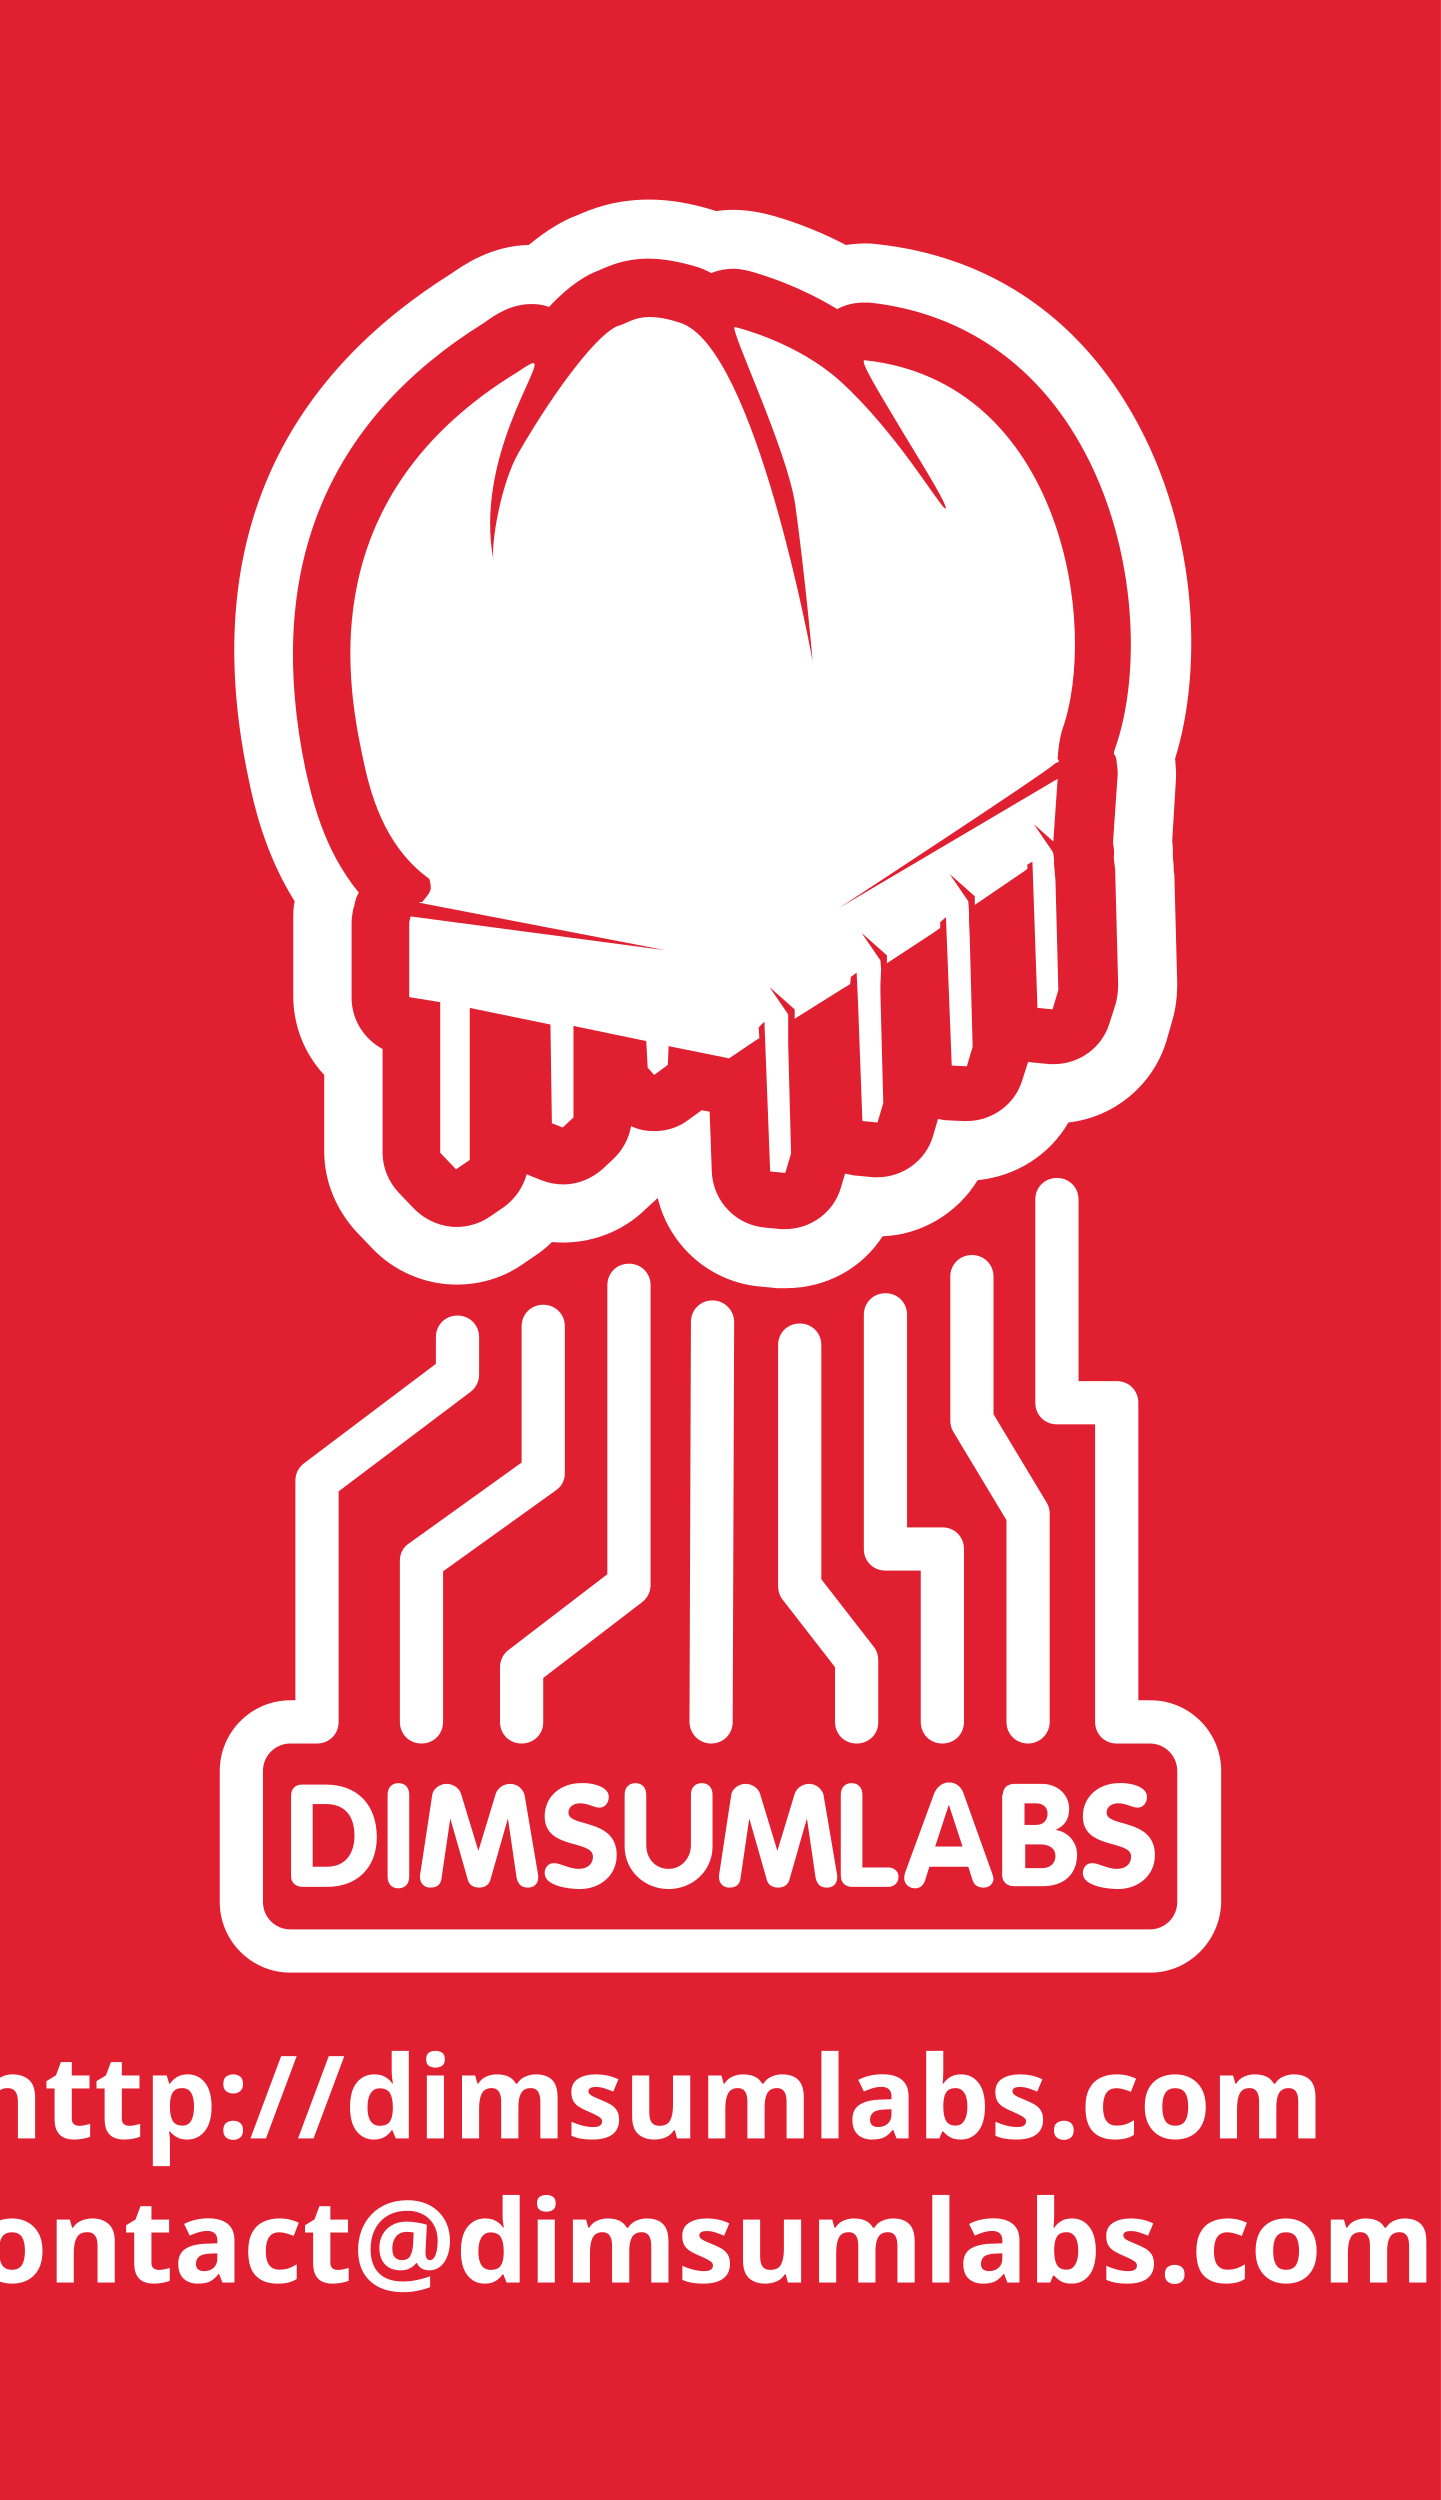
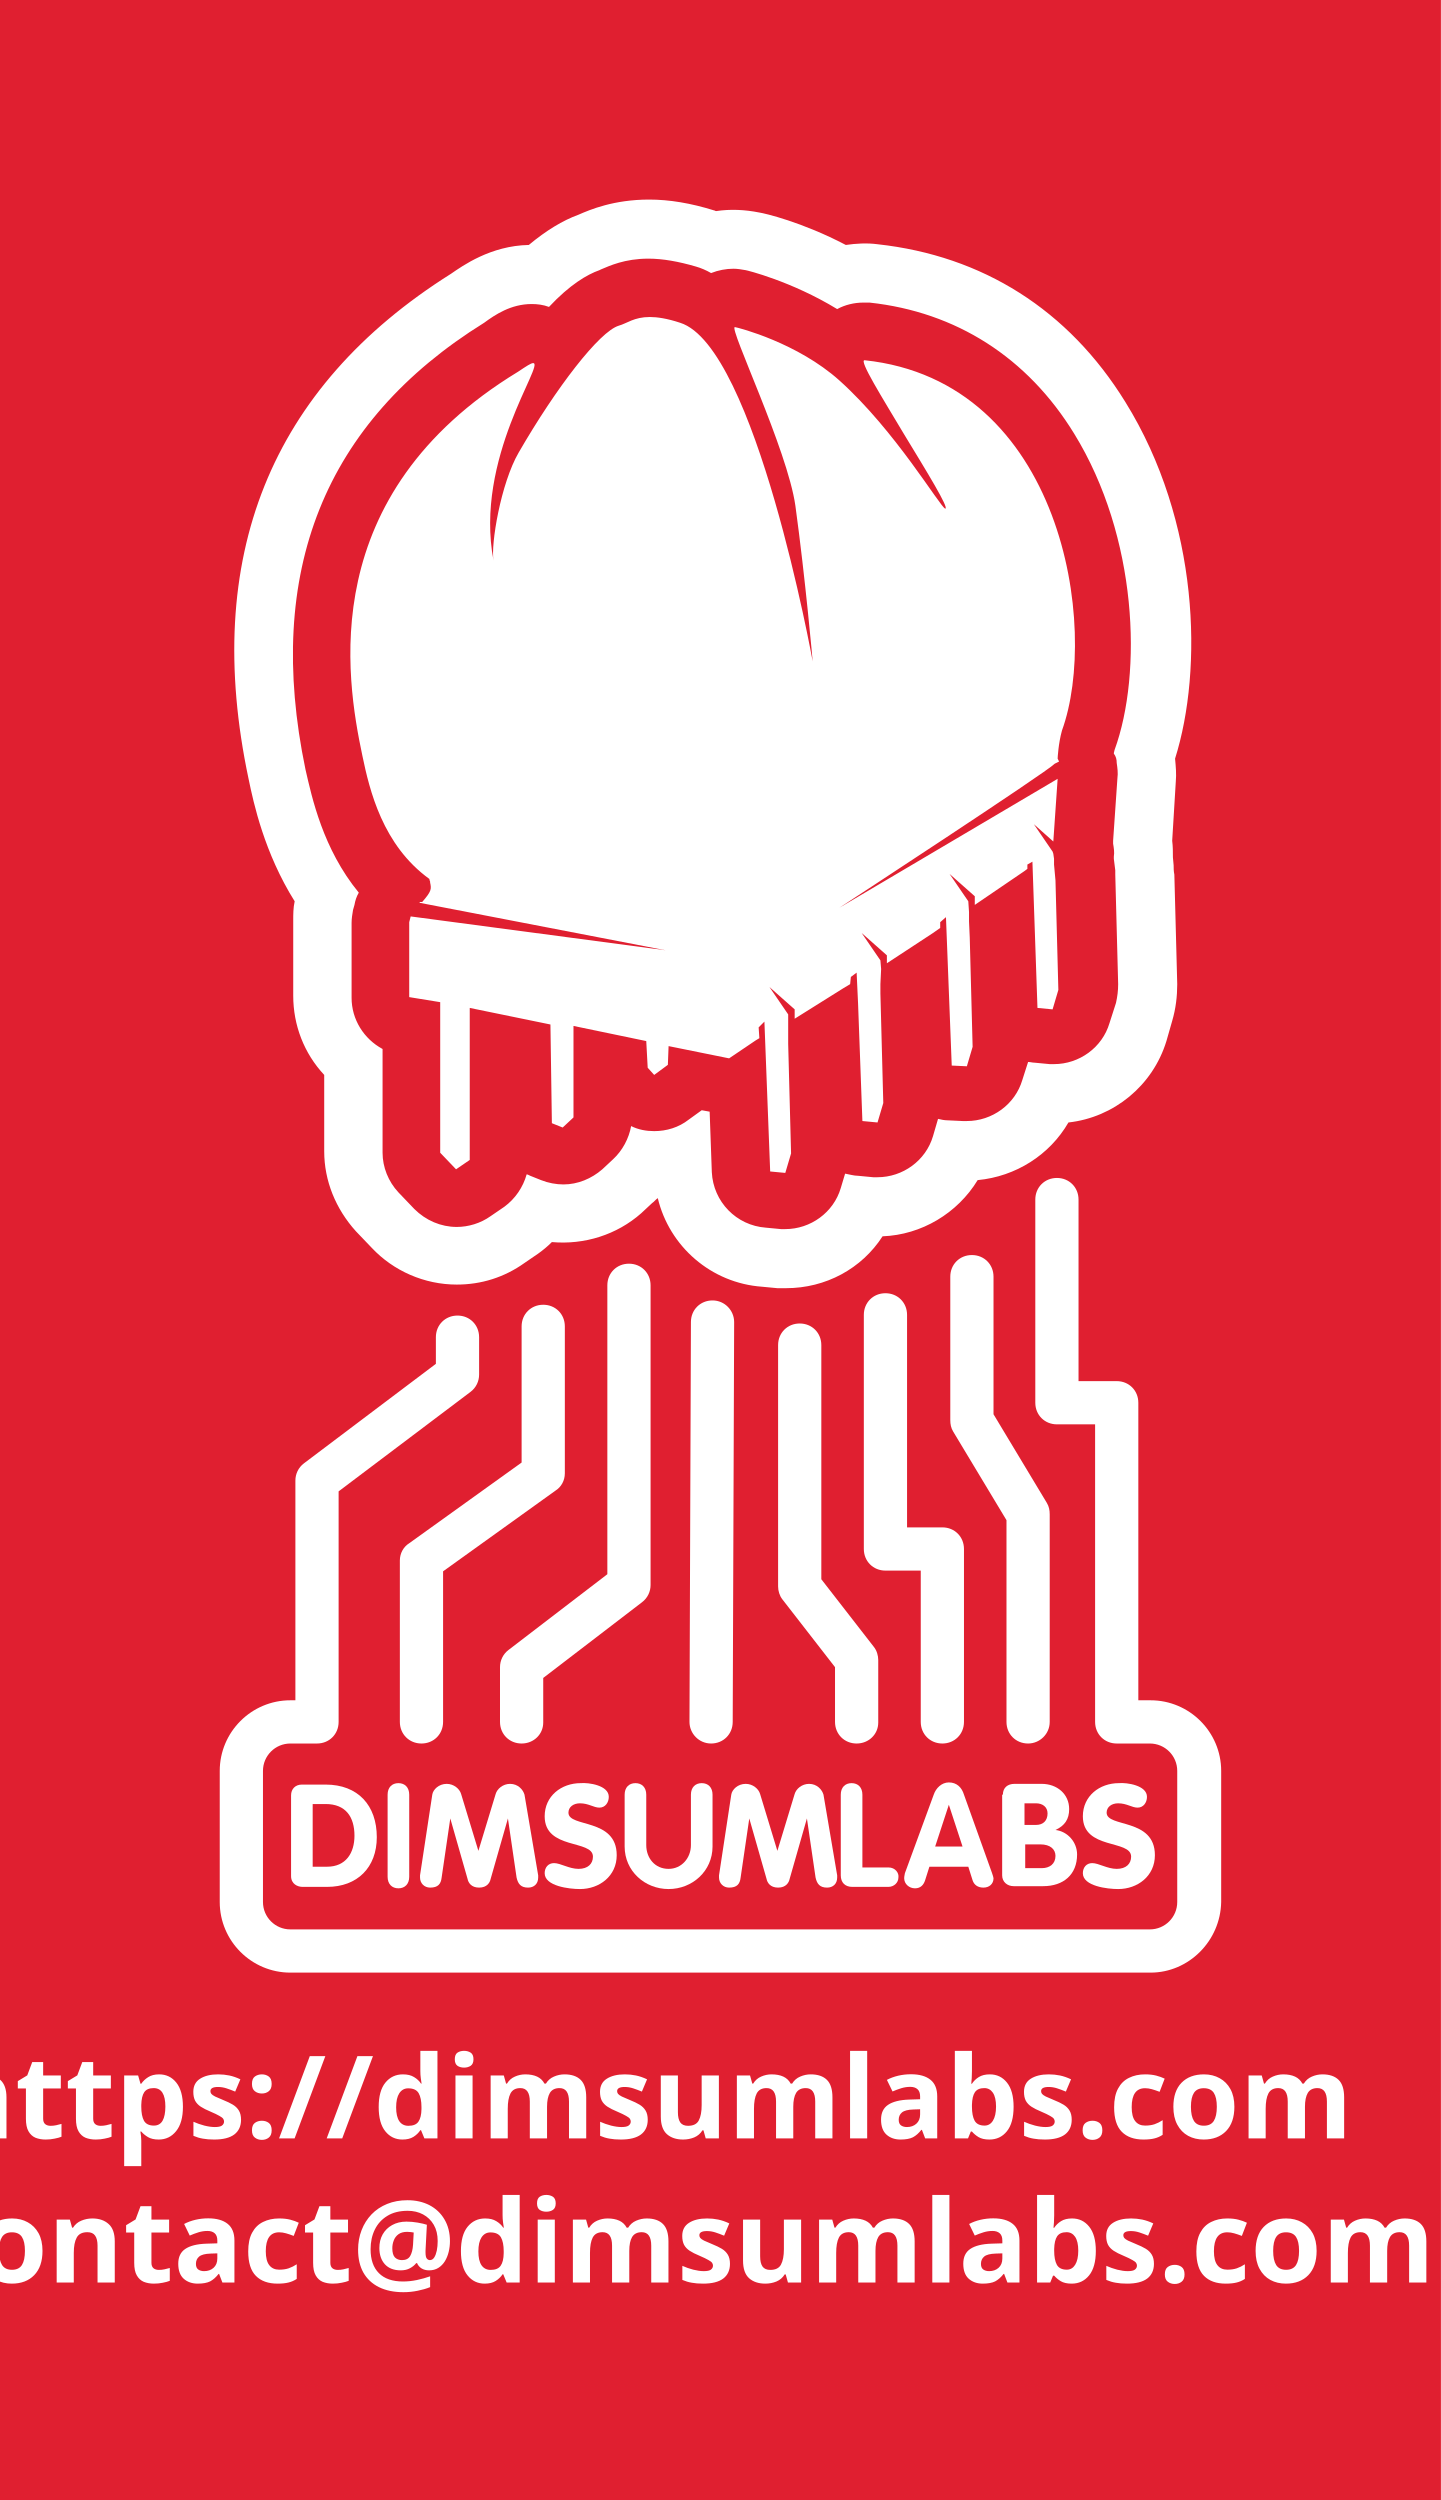
<svg xmlns="http://www.w3.org/2000/svg" version="1.2" id="Layer_1" x="0px" y="0px" viewBox="0 0 200 347" xml:space="preserve">
  <defs id="defs49" />
  <rect id="XMLID_81_" fill="#E01F30" width="200" height="347" />
  <path style="fill:#ffffff" d="m 162.9,120.1 -0.1,-1.1 c 0,-0.8 0,-1.5 -0.1,-2.3 l 0.5,-8.2 c 0.1,-1.1 0,-2.1 -0.1,-3.2 3.9,-12.4 3.4,-32.9 -6.9,-49.5 -7.9,-12.8 -19.8,-20.3 -34.4,-21.9 -1.5,-0.2 -3,-0.1 -4.4,0.1 -6.1,-3.2 -11.3,-4.4 -12,-4.5 -2,-0.4 -4,-0.5 -6,-0.2 -0.1,0 -0.2,-0.1 -0.3,-0.1 -3.2,-1 -6.2,-1.5 -9,-1.5 -4.9,0 -8.2,1.4 -9.8,2.1 -2.2,0.8 -4.5,2.2 -6.9,4.2 -5.3,0.1 -9.2,2.9 -10.8,4 -25.1,15.8 -34.6,39.4 -28.1,70.1 0.7,3.4 2.2,10.3 6.4,17 -0.2,0.9 -0.2,1.8 -0.2,2.7 v 10.4 c 0,4.1 1.5,8 4.3,11 v 10.6 c 0,4.1 1.6,8 4.4,11.1 l 2.2,2.3 c 3,3.2 7.3,5.1 11.8,5.1 3.4,0 6.6,-1 9.4,-3 l 1.9,-1.3 c 0.7,-0.5 1.3,-1 1.9,-1.6 4.5,0.4 9,-1 12.4,-4 l 1.5,-1.4 c 0.3,-0.2 0.5,-0.5 0.8,-0.7 1.6,6.7 7.4,11.8 14.5,12.3 l 2.1,0.2 c 0.4,0 0.8,0 1.2,0 5.5,0 10.5,-2.7 13.4,-7.2 5.4,-0.2 10.4,-3.2 13.2,-7.8 5.3,-0.5 10,-3.5 12.6,-8 6.3,-0.7 11.7,-5.1 13.6,-11.3 l 0.8,-2.8 c 0.5,-1.7 0.7,-3.4 0.7,-5.1 L 163,121.4 c -0.1,-0.5 -0.1,-0.9 -0.1,-1.3 z M 155,105.9 c 0.1,0.7 0.2,1.4 0.1,2.1 l -0.6,8.7 c 0,0.1 0,0.2 0,0.3 v 0.1 c 0.1,0.6 0.2,1.2 0.1,1.8 v 0.3 l 0.2,1.6 c 0,0.2 0,0.4 0,0.6 l 0.4,15.2 c 0,0.9 -0.1,1.7 -0.3,2.6 L 154,142 c -1,3.4 -4.2,5.7 -7.7,5.7 -0.2,0 -0.4,0 -0.6,0 l -2.1,-0.2 c -0.3,0 -0.6,-0.1 -0.9,-0.1 l -0.8,2.5 c -1,3.4 -4.2,5.7 -7.7,5.7 -0.2,0 -0.4,0 -0.6,0 l -2.1,-0.1 c -0.4,0 -0.9,-0.1 -1.3,-0.2 l -0.7,2.4 c -1,3.4 -4.2,5.7 -7.7,5.7 -0.2,0 -0.4,0 -0.6,0 l -2.1,-0.2 c -0.6,0 -1.2,-0.2 -1.8,-0.3 l -0.6,2 c -1,3.4 -4.2,5.7 -7.7,5.7 -0.2,0 -0.4,0 -0.6,0 l -2.1,-0.2 c -4.1,-0.3 -7.3,-3.6 -7.5,-7.7 l -0.3,-8.4 -1.1,-0.2 -1.8,1.3 c -1.4,1.1 -3.1,1.6 -4.8,1.6 -1.1,0 -2.2,-0.2 -3.2,-0.7 -0.3,1.7 -1.2,3.4 -2.5,4.6 l -1.5,1.4 c -1.5,1.3 -3.4,2.1 -5.4,2.1 -1,0 -2.1,-0.2 -3.1,-0.6 l -1.5,-0.6 c -0.2,-0.1 -0.4,-0.2 -0.5,-0.2 -0.5,1.8 -1.6,3.4 -3.1,4.5 l -1.9,1.3 c -1.4,1 -3.1,1.5 -4.7,1.5 -2.2,0 -4.3,-0.9 -5.9,-2.5 l -2.2,-2.3 C 53.9,164 53.1,162 53.1,160 v -14.4 c -2.6,-1.4 -4.3,-4.1 -4.3,-7.1 v -10.4 c 0,-0.6 0.1,-1.2 0.2,-1.8 l 0.2,-0.7 c 0.1,-0.6 0.3,-1.2 0.6,-1.7 -5,-6.1 -6.5,-13.2 -7.4,-17.1 -5.7,-27.4 2.6,-48.2 24.8,-62 1.5,-1.1 3.7,-2.6 6.6,-2.6 0.8,0 1.6,0.1 2.4,0.4 2.9,-3.1 5.3,-4.5 7,-5.1 l 0.2,-0.1 c 1.2,-0.5 3.3,-1.5 6.6,-1.5 2,0 4.2,0.4 6.6,1.1 0.7,0.2 1.4,0.5 2.1,0.9 1,-0.4 2.1,-0.6 3.1,-0.6 0.6,0 1.1,0.1 1.7,0.2 0.1,0 6.3,1.5 12.7,5.4 1.1,-0.6 2.4,-0.9 3.6,-0.9 0.3,0 0.6,0 0.9,0 12,1.3 21.9,7.6 28.4,18.2 8.8,14.3 9.5,33.2 5.6,43.9 0,0.1 -0.1,0.3 -0.1,0.5 0.3,0.4 0.4,0.8 0.4,1.3 z M 120,50 v 0 c -0.8,0 2.4,5.1 5.5,10.3 3.1,5.1 6.3,10.3 5.7,10.3 0,0 0,0 0,0 -0.7,-0.2 -6.9,-10.8 -14.7,-17.8 -5.8,-5.2 -13.9,-7.3 -14.5,-7.4 v 0 c -0.9,0 7.3,17 8.4,24.8 1.4,10.2 2.4,21.6 2.4,21.6 0,0 -7.9,-43.7 -18.4,-47 C 92.6,44.2 91.2,44 90.2,44 88,44 87,44.9 85.9,45.2 83.2,46 77.2,53.8 72,62.8 c -2.5,4.3 -3.9,12.8 -3.5,15 -2.7,-14.2 7.2,-27.4 5.5,-27.4 -0.3,0 -0.9,0.4 -2.1,1.2 C 43.8,68.7 48,94 50.3,104.9 c 1,4.8 2.8,12.4 9.3,17.1 0,0.2 0.1,0.3 0.1,0.4 v 0 c 0,0 0,0.1 0,0.1 0.2,0.9 0.2,1.2 -1.1,2.7 h -0.3 c -0.1,0.1 -0.1,0.1 -0.1,0.1 l 34.2,6.6 -35.4,-4.7 -0.2,0.8 v 10.4 l 4.3,0.7 V 160 l 2.2,2.3 1.9,-1.3 v -21.1 l 11.2,2.3 0.2,13.7 1.5,0.6 1.5,-1.4 v -12.7 l 10.1,2.1 0.2,3.7 0.9,1 1.9,-1.4 0.1,-2.6 8.4,1.7 3.7,-2.5 0.5,-0.3 -0.1,-1.5 0.8,-0.8 0.8,20.8 2.1,0.2 0.8,-2.7 -0.4,-15.2 v -1.7 -1.4 0 -1 l -2.6,-3.8 3.5,3.1 v 1.3 l 6.7,-4.2 1,-0.6 0.1,-1 0.8,-0.6 0.2,4.3 0.6,16.3 2.1,0.2 0.8,-2.7 -0.4,-15.2 v -1.3 l 0.1,-2.1 -0.1,-1.2 -2.6,-3.8 3.5,3.1 v 1.1 l 6.4,-4.2 1,-0.7 V 128 l 0.8,-0.7 0.8,20.6 2.1,0.1 0.8,-2.7 -0.4,-15.2 -0.1,-2.2 v -1.3 0 l -0.1,-1.5 -2.6,-3.8 3.5,3.1 v 1.2 l 6.9,-4.7 0.4,-0.3 V 120 l 0.7,-0.4 0.7,20.3 2.1,0.2 0.8,-2.7 -0.4,-15.2 -0.2,-2.2 v -0.8 l -0.1,-0.7 v 0 0 l -0.1,-0.3 -2.6,-3.8 c 0,0 1.7,1.5 2.7,2.4 l 0.6,-8.7 -30.3,17.9 c 0,0 28.9,-18.9 29.9,-20 l 0.6,-0.3 -0.2,-0.4 c 0,-0.1 0.1,-2.1 0.6,-3.9 C 152.6,87.1 147.5,52.9 120,50 Z" id="XMLID_76_" />
  <g id="XMLID_51_" transform="translate(0,-18)">
    <path style="fill:#ffffff" d="m 40.4,267.2 c 0,-0.9 0.6,-1.5 1.5,-1.5 h 3.3 c 4.5,0 7.1,2.9 7.1,7.3 0,4.2 -2.7,6.9 -6.9,6.9 H 42 c -0.7,0 -1.6,-0.4 -1.6,-1.5 z m 3,9.9 h 2 c 2.6,0 3.8,-1.9 3.8,-4.3 0,-2.6 -1.2,-4.4 -4,-4.4 h -1.8 z" id="XMLID_73_" />
    <path style="fill:#ffffff" d="m 53.8,267.1 c 0,-1 0.6,-1.6 1.5,-1.6 0.9,0 1.5,0.6 1.5,1.6 v 11.4 c 0,1 -0.6,1.6 -1.5,1.6 -0.9,0 -1.5,-0.6 -1.5,-1.6 z" id="XMLID_71_" />
    <path style="fill:#ffffff" d="m 60,267.1 c 0.1,-0.7 0.9,-1.5 2,-1.5 1,0 1.8,0.7 2,1.4 l 2.4,7.9 v 0 l 2.4,-7.9 c 0.2,-0.7 1,-1.4 2,-1.4 1.1,0 1.8,0.8 2,1.5 l 1.9,11.2 c 0,0.1 0,0.2 0,0.3 0,0.9 -0.6,1.4 -1.4,1.4 -1,0 -1.4,-0.5 -1.6,-1.4 l -1.2,-8.2 v 0 l -2.4,8.4 c -0.1,0.5 -0.5,1.2 -1.6,1.2 -1.1,0 -1.5,-0.7 -1.6,-1.2 l -2.4,-8.4 v 0 l -1.2,8.2 c -0.1,0.9 -0.5,1.4 -1.6,1.4 -0.8,0 -1.4,-0.6 -1.4,-1.4 0,-0.1 0,-0.2 0,-0.3 z" id="XMLID_69_" />
    <path style="fill:#ffffff" d="m 84.5,267.4 c 0,0.8 -0.5,1.5 -1.3,1.5 -0.8,0 -1.5,-0.6 -2.7,-0.6 -0.9,0 -1.6,0.5 -1.6,1.3 0,2.1 6.7,0.7 6.7,5.9 0,2.9 -2.4,4.7 -5.1,4.7 -1.5,0 -4.9,-0.4 -4.9,-2.2 0,-0.8 0.5,-1.4 1.3,-1.4 0.9,0 2.1,0.8 3.4,0.8 1.3,0 2,-0.7 2,-1.7 0,-2.4 -6.7,-0.9 -6.7,-5.6 0,-2.8 2.3,-4.6 5,-4.6 1.1,-0.1 3.9,0.3 3.9,1.9 z" id="XMLID_67_" />
    <path style="fill:#ffffff" d="m 86.7,267.1 c 0,-1 0.6,-1.6 1.5,-1.6 0.9,0 1.5,0.6 1.5,1.6 v 7 c 0,1.8 1.2,3.3 3.1,3.3 1.8,0 3.1,-1.5 3.1,-3.3 v -7 c 0,-1 0.6,-1.6 1.5,-1.6 0.9,0 1.5,0.6 1.5,1.6 v 7.2 c 0,3.4 -2.8,5.9 -6.1,5.9 -3.3,0 -6.1,-2.5 -6.1,-5.9 z" id="XMLID_65_" />
    <path style="fill:#ffffff" d="m 101.5,267.1 c 0.1,-0.7 0.9,-1.5 2,-1.5 1,0 1.8,0.7 2,1.4 l 2.4,7.9 v 0 l 2.4,-7.9 c 0.2,-0.7 1,-1.4 2,-1.4 1.1,0 1.8,0.8 2,1.5 l 1.9,11.2 c 0,0.1 0,0.2 0,0.3 0,0.9 -0.6,1.4 -1.4,1.4 -1,0 -1.4,-0.5 -1.6,-1.4 l -1.2,-8.2 v 0 l -2.4,8.4 c -0.1,0.5 -0.5,1.2 -1.6,1.2 -1.1,0 -1.5,-0.7 -1.6,-1.2 l -2.4,-8.4 v 0 l -1.2,8.2 c -0.1,0.9 -0.5,1.4 -1.6,1.4 -0.8,0 -1.4,-0.6 -1.4,-1.4 0,-0.1 0,-0.2 0,-0.3 z" id="XMLID_63_" />
    <path style="fill:#ffffff" d="m 116.7,267.1 c 0,-1 0.6,-1.6 1.5,-1.6 0.9,0 1.5,0.6 1.5,1.6 v 10.1 h 3.6 c 1,0 1.5,0.8 1.4,1.4 0,0.7 -0.6,1.3 -1.4,1.3 h -5 c -1,0 -1.6,-0.6 -1.6,-1.6 z" id="XMLID_61_" />
    <path style="fill:#ffffff" d="m 129.6,267.1 c 0.3,-0.9 1.1,-1.7 2.1,-1.7 1.1,0 1.8,0.7 2.1,1.7 l 3.9,10.9 c 0.1,0.3 0.2,0.6 0.2,0.7 0,0.8 -0.6,1.3 -1.4,1.3 -0.8,0 -1.3,-0.4 -1.5,-1 l -0.6,-1.9 H 129 l -0.6,1.9 c -0.2,0.6 -0.6,1.1 -1.4,1.1 -0.8,0 -1.5,-0.6 -1.5,-1.4 0,-0.3 0.1,-0.6 0.1,-0.7 z m 0.2,7.2 h 3.8 l -1.9,-5.8 v 0 z" id="XMLID_58_" />
    <path style="fill:#ffffff" d="m 139.2,267.1 c 0,-1 0.7,-1.5 1.6,-1.5 h 3.8 c 2.1,0 3.8,1.4 3.8,3.5 0,1.4 -0.6,2.3 -1.9,2.9 v 0 c 1.7,0.2 3,1.7 3,3.4 0,2.8 -1.9,4.4 -4.7,4.4 h -4.1 c -0.9,0 -1.6,-0.6 -1.6,-1.5 v -11.2 z m 3,4.2 h 1.6 c 1,0 1.6,-0.6 1.6,-1.6 0,-0.9 -0.7,-1.4 -1.6,-1.4 h -1.6 z m 0,6 h 2.4 c 1.1,0 1.9,-0.6 1.9,-1.7 0,-0.9 -0.7,-1.6 -2.1,-1.6 h -2.1 v 3.3 z" id="XMLID_54_" />
    <path style="fill:#ffffff" d="m 159.2,267.4 c 0,0.8 -0.5,1.5 -1.3,1.5 -0.8,0 -1.5,-0.6 -2.7,-0.6 -0.9,0 -1.6,0.5 -1.6,1.3 0,2.1 6.7,0.7 6.7,5.9 0,2.9 -2.4,4.7 -5.1,4.7 -1.5,0 -4.9,-0.4 -4.9,-2.2 0,-0.8 0.5,-1.4 1.3,-1.4 0.9,0 2.1,0.8 3.4,0.8 1.3,0 2,-0.7 2,-1.7 0,-2.4 -6.7,-0.9 -6.7,-5.6 0,-2.8 2.3,-4.6 5,-4.6 1.1,-0.1 3.9,0.3 3.9,1.9 z" id="XMLID_52_" />
  </g>
  <g id="XMLID_36_" transform="translate(0,-18)">
    <g id="XMLID_49_">
      <path style="fill:#ffffff" d="m 58.5,260 c -1.7,0 -3,-1.3 -3,-3 v -22.4 c 0,-1 0.5,-1.9 1.3,-2.4 L 72.4,221 v -18.9 c 0,-1.7 1.3,-3 3,-3 1.7,0 3,1.3 3,3 v 20.4 c 0,1 -0.5,1.9 -1.3,2.4 L 61.5,236.1 V 257 c 0,1.7 -1.3,3 -3,3 z" id="XMLID_50_" />
    </g>
    <g id="XMLID_47_">
      <path style="fill:#ffffff" d="m 72.4,260 c -1.7,0 -3,-1.3 -3,-3 v -7.6 c 0,-0.9 0.4,-1.8 1.2,-2.4 l 13.7,-10.5 v -40.1 c 0,-1.7 1.3,-3 3,-3 1.7,0 3,1.3 3,3 V 238 c 0,0.9 -0.4,1.8 -1.2,2.4 l -13.7,10.5 v 6.2 c 0,1.6 -1.3,2.9 -3,2.9 z" id="XMLID_48_" />
    </g>
    <g id="XMLID_45_">
      <path style="fill:#ffffff" d="m 118.9,260 c -1.7,0 -3,-1.3 -3,-3 v -7.6 l -7.3,-9.4 c -0.4,-0.5 -0.6,-1.2 -0.6,-1.8 v -33.5 c 0,-1.7 1.3,-3 3,-3 1.7,0 3,1.3 3,3 v 32.5 l 7.3,9.4 c 0.4,0.5 0.6,1.2 0.6,1.8 v 8.7 c 0,1.6 -1.3,2.9 -3,2.9 z" id="XMLID_46_" />
    </g>
    <g id="XMLID_43_">
      <path style="fill:#ffffff" d="m 130.8,260 c -1.7,0 -3,-1.3 -3,-3 v -21 h -4.9 c -1.7,0 -3,-1.3 -3,-3 v -32.5 c 0,-1.7 1.3,-3 3,-3 1.7,0 3,1.3 3,3 V 230 h 4.9 c 1.7,0 3,1.3 3,3 v 24 c 0,1.7 -1.3,3 -3,3 z" id="XMLID_44_" />
    </g>
    <g id="XMLID_41_">
      <path style="fill:#ffffff" d="m 142.7,260 c -1.7,0 -3,-1.3 -3,-3 v -28 l -7.4,-12.3 c -0.3,-0.5 -0.4,-1 -0.4,-1.6 v -19.9 c 0,-1.7 1.3,-3 3,-3 1.7,0 3,1.3 3,3 v 19.1 l 7.4,12.3 c 0.3,0.5 0.4,1 0.4,1.6 V 257 c 0,1.7 -1.4,3 -3,3 z" id="XMLID_42_" />
    </g>
    <g id="XMLID_39_">
      <path style="fill:#ffffff" d="M 159.7,291.8 H 40.3 c -5.4,0 -9.8,-4.4 -9.8,-9.8 v -18.2 c 0,-5.4 4.4,-9.8 9.8,-9.8 H 41 v -30.5 c 0,-0.9 0.4,-1.8 1.2,-2.4 l 18.3,-13.8 v -3.7 c 0,-1.7 1.3,-3 3,-3 1.7,0 3,1.3 3,3 v 5.2 c 0,0.9 -0.4,1.8 -1.2,2.4 L 47,225 v 32 c 0,1.7 -1.3,3 -3,3 h -3.7 c -2.1,0 -3.8,1.7 -3.8,3.8 V 282 c 0,2.1 1.7,3.8 3.8,3.8 h 119.3 c 2.1,0 3.8,-1.7 3.8,-3.8 v -18.2 c 0,-2.1 -1.7,-3.8 -3.8,-3.8 H 155 c -1.7,0 -3,-1.3 -3,-3 v -41.3 h -5.3 c -1.7,0 -3,-1.3 -3,-3 v -28.2 c 0,-1.7 1.3,-3 3,-3 1.7,0 3,1.3 3,3 v 25.2 h 5.3 c 1.7,0 3,1.3 3,3 V 254 h 1.7 c 5.4,0 9.8,4.4 9.8,9.8 V 282 c -0.1,5.4 -4.5,9.8 -9.8,9.8 z" id="XMLID_40_" />
    </g>
    <g id="XMLID_37_">
      <path style="fill:#ffffff" d="m 98.7,260 c 0,0 0,0 0,0 -1.7,0 -3,-1.4 -3,-3 l 0.2,-55.5 c 0,-1.7 1.3,-3 3,-3 0,0 0,0 0,0 1.7,0 3,1.4 3,3 l -0.2,55.5 c 0,1.7 -1.3,3 -3,3 z" id="XMLID_38_" />
    </g>
  </g>
-   <text xml:space="preserve" style="font-style:normal;font-variant:normal;font-weight:bold;font-stretch:normal;font-size:16px;line-height:1.25;font-family:Carlito;-inkscape-font-specification:'Carlito, Bold';font-variant-ligatures:normal;font-variant-caps:normal;font-variant-numeric:normal;font-feature-settings:normal;text-align:center;letter-spacing:0px;word-spacing:0px;writing-mode:lr;text-anchor:middle;fill:#ffffff;fill-opacity:1;stroke:none;" x="100.073" y="296.812" id="text97">
-     <tspan x="100.073" y="296.812" id="tspan99">http://dimsumlabs.com</tspan>
+   <text xml:space="preserve" style="font-style:normal;font-variant:normal;font-weight:bold;font-stretch:normal;font-size:16px;line-height:1.25;font-family:Carlito;-inkscape-font-specification:'Carlito, Bold';font-variant-ligatures:normal;font-variant-caps:normal;font-variant-numeric:normal;font-feature-settings:normal;text-align:center;letter-spacing:0px;word-spacing:0px;writing-mode:lr-tb;text-anchor:middle;fill:#ffffff;fill-opacity:1;stroke:none" x="100.073" y="296.812" id="text97">
+     <tspan x="100.073" y="296.812" id="tspan99">https://dimsumlabs.com</tspan>
    <tspan x="100.073" y="316.812" id="tspan101">contact@dimsumlabs.com</tspan>
  </text>
</svg>
